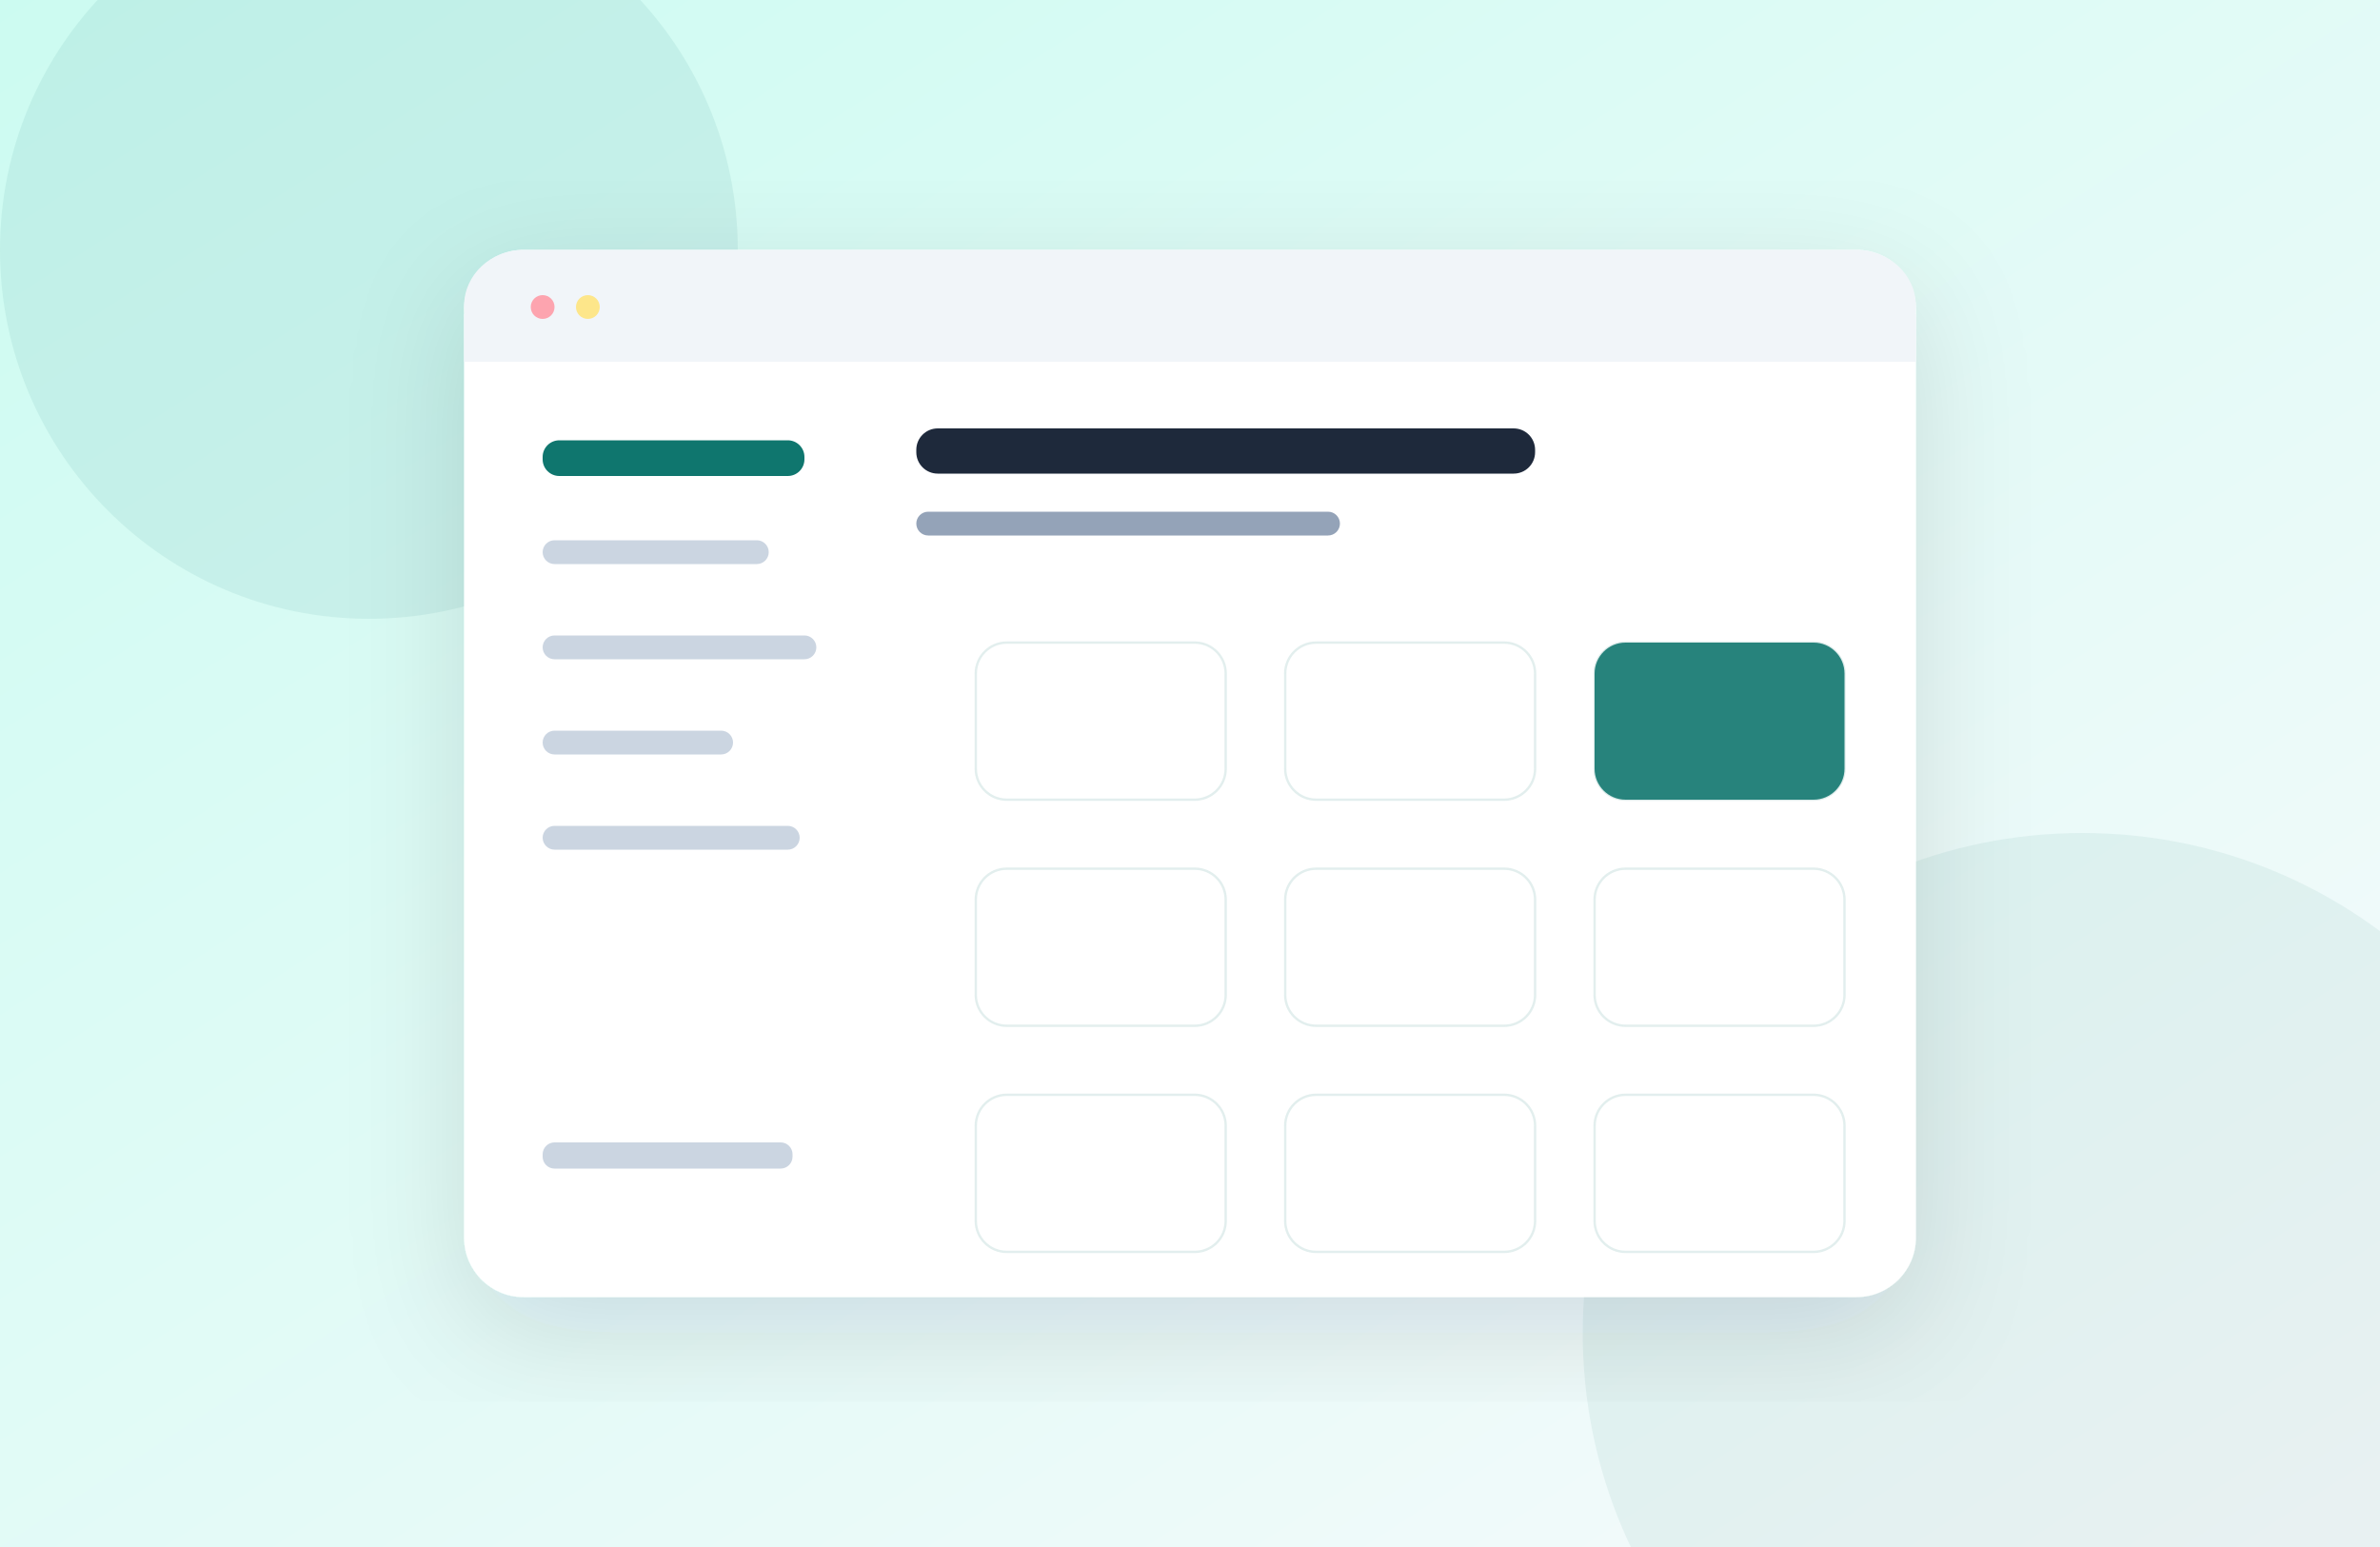
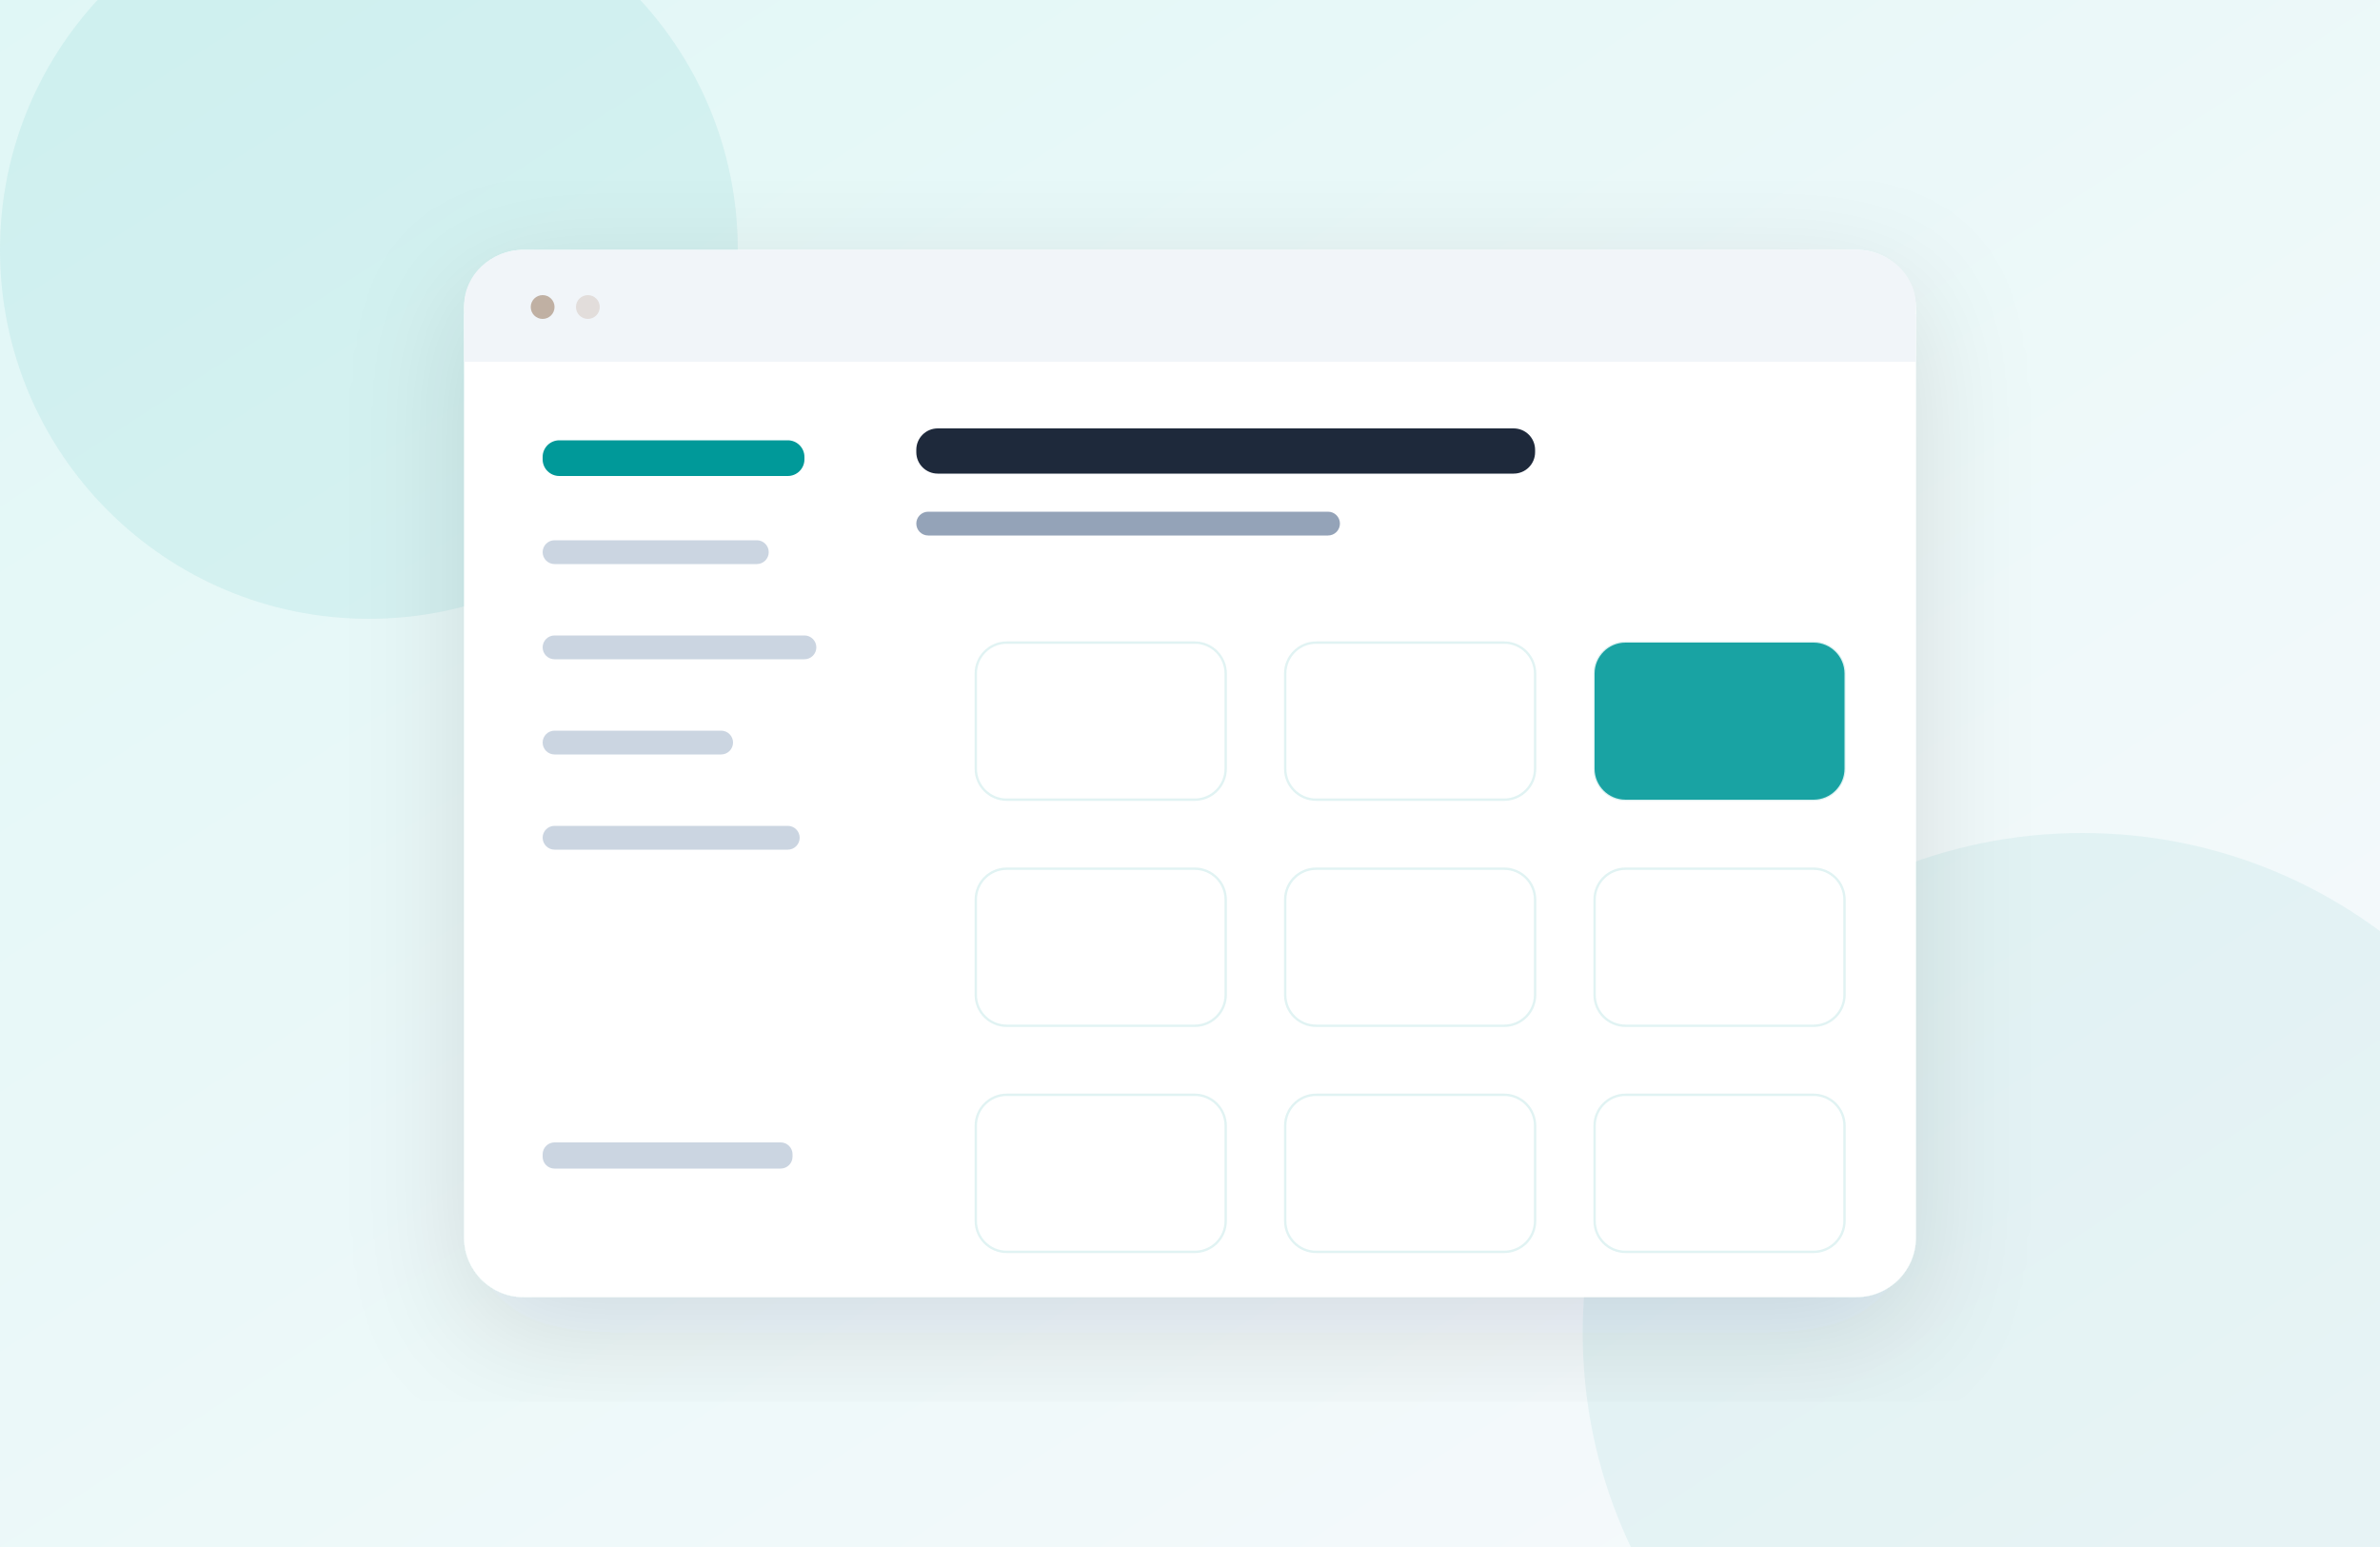
<svg xmlns="http://www.w3.org/2000/svg" viewBox="0 0 1000 650">
  <defs>
    <linearGradient id="g" x2="1" y2="1">
-       <stop stop-color="#ccfbf1" />
+       <stop stop-color="#e0f7f6" />
      <stop offset="1" stop-color="#f8fafc" />
    </linearGradient>
    <filter id="s">
      <feDropShadow dx="0" dy="15" stdDeviation="25" flood-color="#0f172a" flood-opacity=".12" />
    </filter>
  </defs>
  <rect width="1000" height="650" fill="url(#g)" />
-   <circle cx="155" cy="105" r="155" fill="#0f766e" opacity=".08" />
-   <circle cx="875" cy="560" r="210" fill="#0f766e" opacity=".07" />
+   <circle cx="155" cy="105" r="155" fill="#009999" opacity=".08" />
+   <circle cx="875" cy="560" r="210" fill="#009999" opacity=".07" />
  <rect x="195" y="105" width="610" height="440" rx="25" fill="white" filter="url(#s)" />
  <rect x="195" y="105" width="610" height="47" rx="25" fill="#f1f5f9" />
  <rect x="195" y="132" width="610" height="20" fill="#f1f5f9" />
-   <circle cx="228" cy="129" r="5" fill="#fda4af" />
-   <circle cx="247" cy="129" r="5" fill="#fde68a" />
-   <rect x="228" y="185" width="110" height="15" rx="7" fill="#0f766e" />
+   <circle cx="228" cy="129" r="5" fill="#c0b0a3" />
+   <circle cx="247" cy="129" r="5" fill="#e2dddb" />
+   <rect x="228" y="185" width="110" height="15" rx="7" fill="#009999" />
  <rect x="228" y="227" width="95" height="10" rx="5" fill="#cbd5e1" />
  <rect x="228" y="267" width="115" height="10" rx="5" fill="#cbd5e1" />
  <rect x="228" y="307" width="80" height="10" rx="5" fill="#cbd5e1" />
  <rect x="228" y="347" width="108" height="10" rx="5" fill="#cbd5e1" />
  <rect x="228" y="480" width="105" height="11" rx="5" fill="#cbd5e1" />
  <rect x="385" y="180" width="260" height="19" rx="9" fill="#1e293b" />
  <rect x="385" y="215" width="178" height="10" rx="5" fill="#94a3b8" />
-   <rect x="410" y="270" width="105" height="66" rx="13" fill="#fff" opacity="0.75" stroke="#0f766e" stroke-opacity=".16" />
-   <rect x="540" y="270" width="105" height="66" rx="13" fill="#fff" opacity="0.75" stroke="#0f766e" stroke-opacity=".16" />
-   <rect x="670" y="270" width="105" height="66" rx="13" fill="#0f766e" opacity="0.9" stroke="#0f766e" stroke-opacity=".16" />
-   <rect x="410" y="365" width="105" height="66" rx="13" fill="#fff" opacity="0.75" stroke="#0f766e" stroke-opacity=".16" />
-   <rect x="540" y="365" width="105" height="66" rx="13" fill="#fff" opacity="0.75" stroke="#0f766e" stroke-opacity=".16" />
-   <rect x="670" y="365" width="105" height="66" rx="13" fill="#fff" opacity="0.75" stroke="#0f766e" stroke-opacity=".16" />
-   <rect x="410" y="460" width="105" height="66" rx="13" fill="#fff" opacity="0.75" stroke="#0f766e" stroke-opacity=".16" />
-   <rect x="540" y="460" width="105" height="66" rx="13" fill="#fff" opacity="0.75" stroke="#0f766e" stroke-opacity=".16" />
-   <rect x="670" y="460" width="105" height="66" rx="13" fill="#fff" opacity="0.75" stroke="#0f766e" stroke-opacity=".16" />
+   <rect x="410" y="270" width="105" height="66" rx="13" fill="#fff" opacity="0.75" stroke="#009999" stroke-opacity=".16" />
+   <rect x="540" y="270" width="105" height="66" rx="13" fill="#fff" opacity="0.75" stroke="#009999" stroke-opacity=".16" />
+   <rect x="670" y="270" width="105" height="66" rx="13" fill="#009999" opacity="0.9" stroke="#009999" stroke-opacity=".16" />
+   <rect x="410" y="365" width="105" height="66" rx="13" fill="#fff" opacity="0.75" stroke="#009999" stroke-opacity=".16" />
+   <rect x="540" y="365" width="105" height="66" rx="13" fill="#fff" opacity="0.75" stroke="#009999" stroke-opacity=".16" />
+   <rect x="670" y="365" width="105" height="66" rx="13" fill="#fff" opacity="0.75" stroke="#009999" stroke-opacity=".16" />
+   <rect x="410" y="460" width="105" height="66" rx="13" fill="#fff" opacity="0.75" stroke="#009999" stroke-opacity=".16" />
+   <rect x="540" y="460" width="105" height="66" rx="13" fill="#fff" opacity="0.75" stroke="#009999" stroke-opacity=".16" />
+   <rect x="670" y="460" width="105" height="66" rx="13" fill="#fff" opacity="0.75" stroke="#009999" stroke-opacity=".16" />
</svg>
